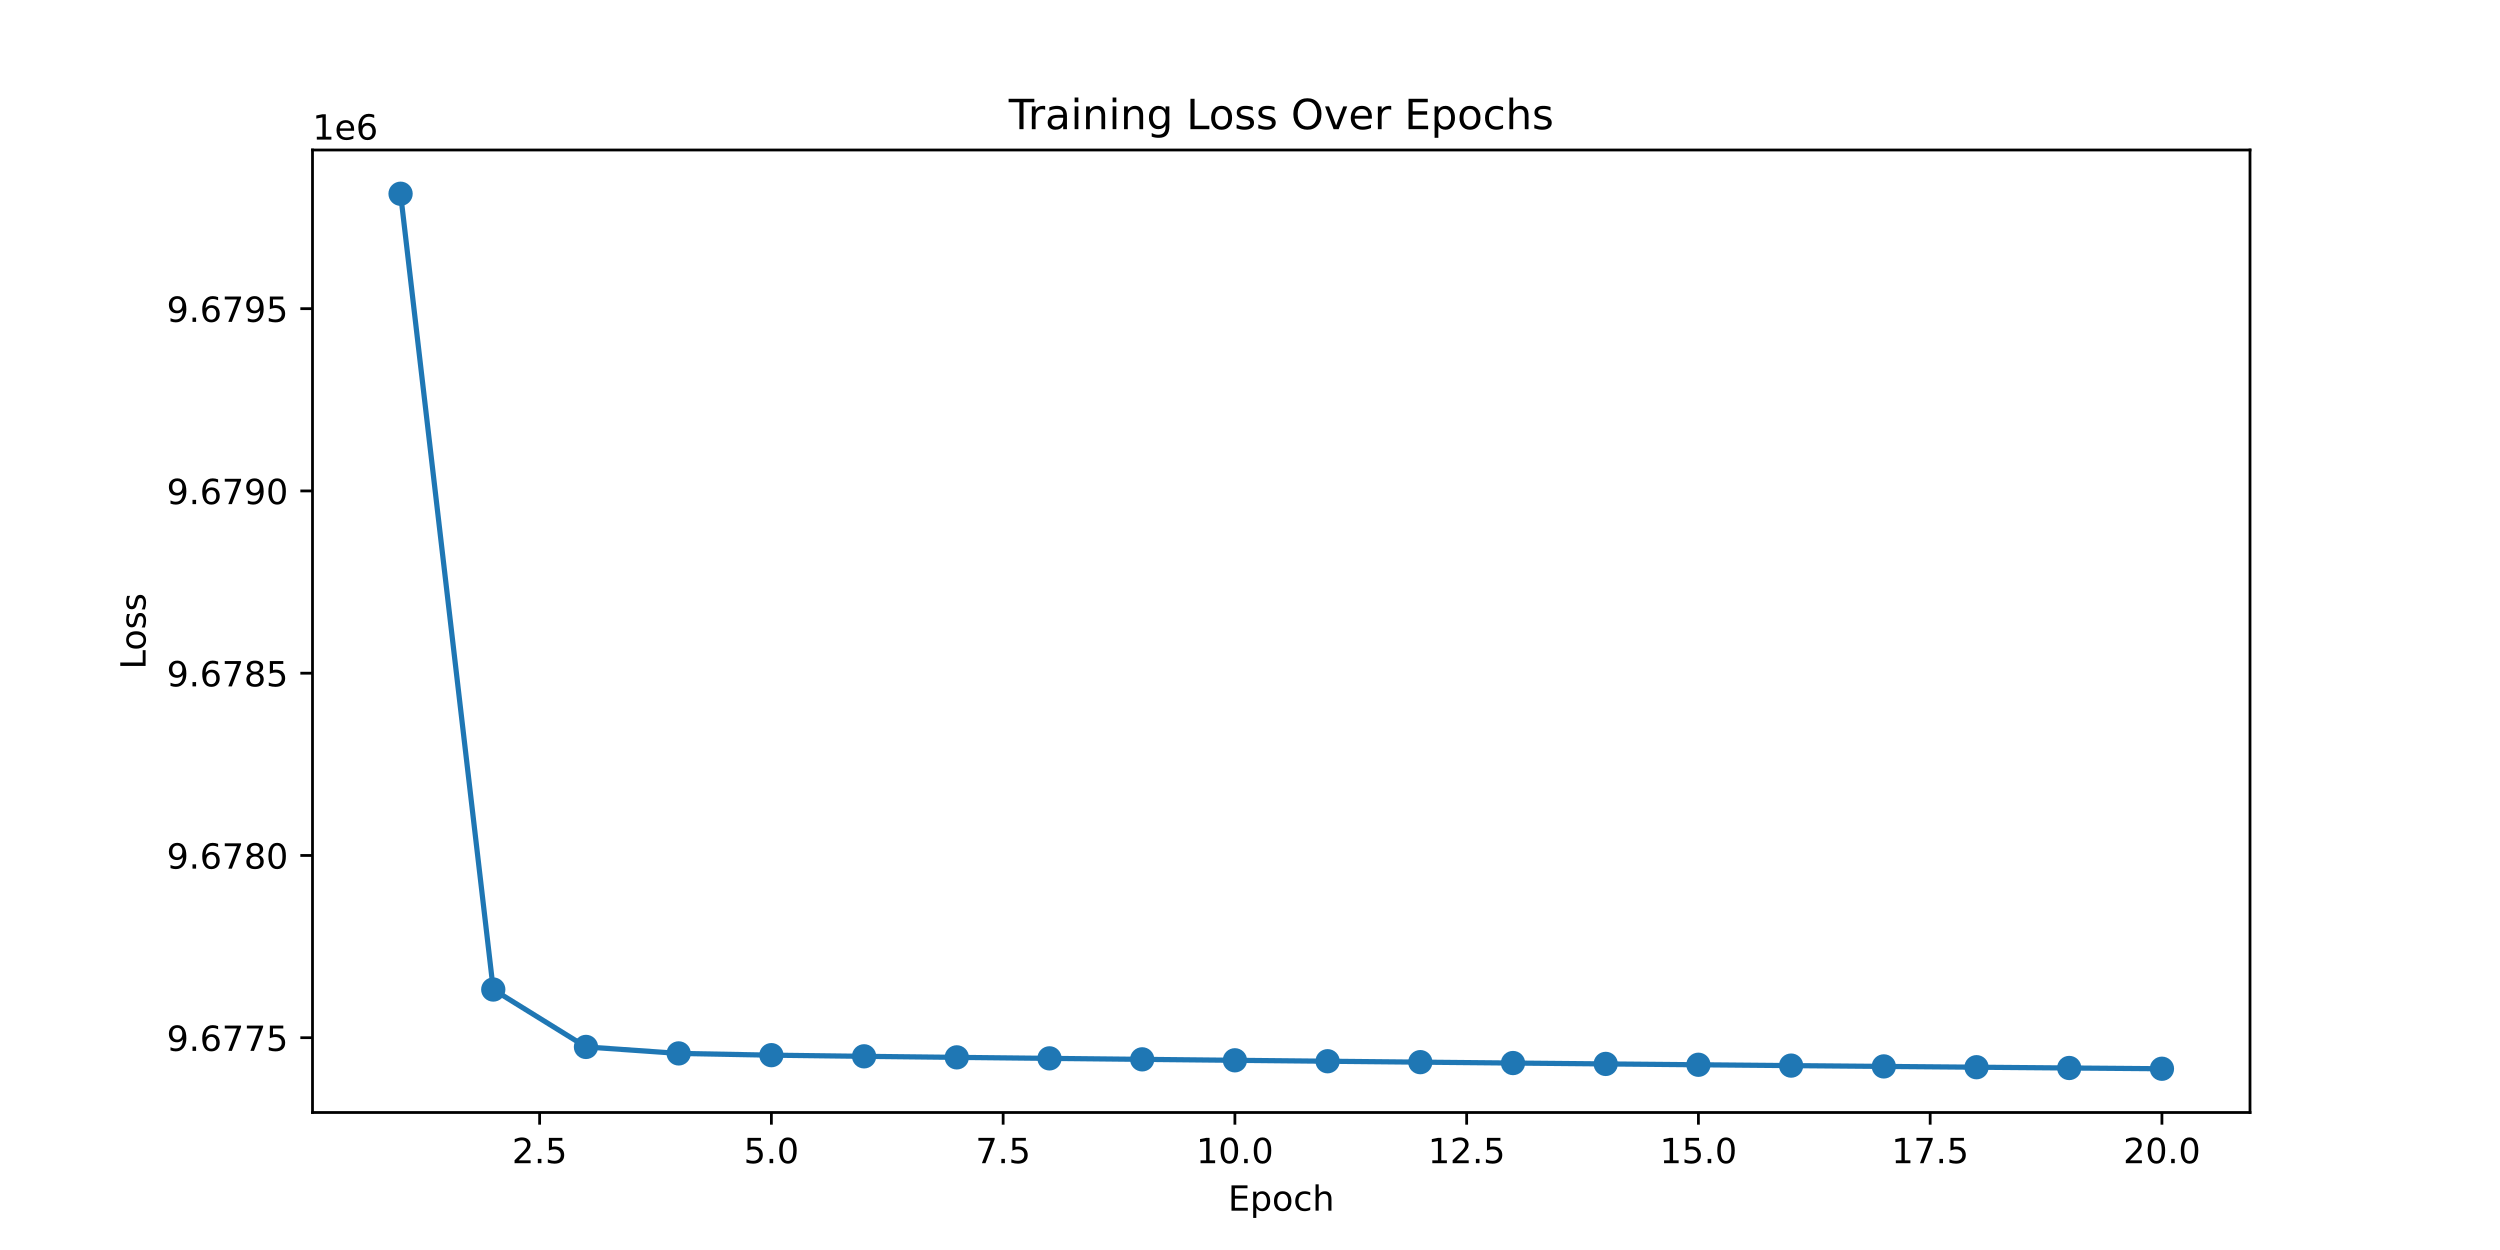
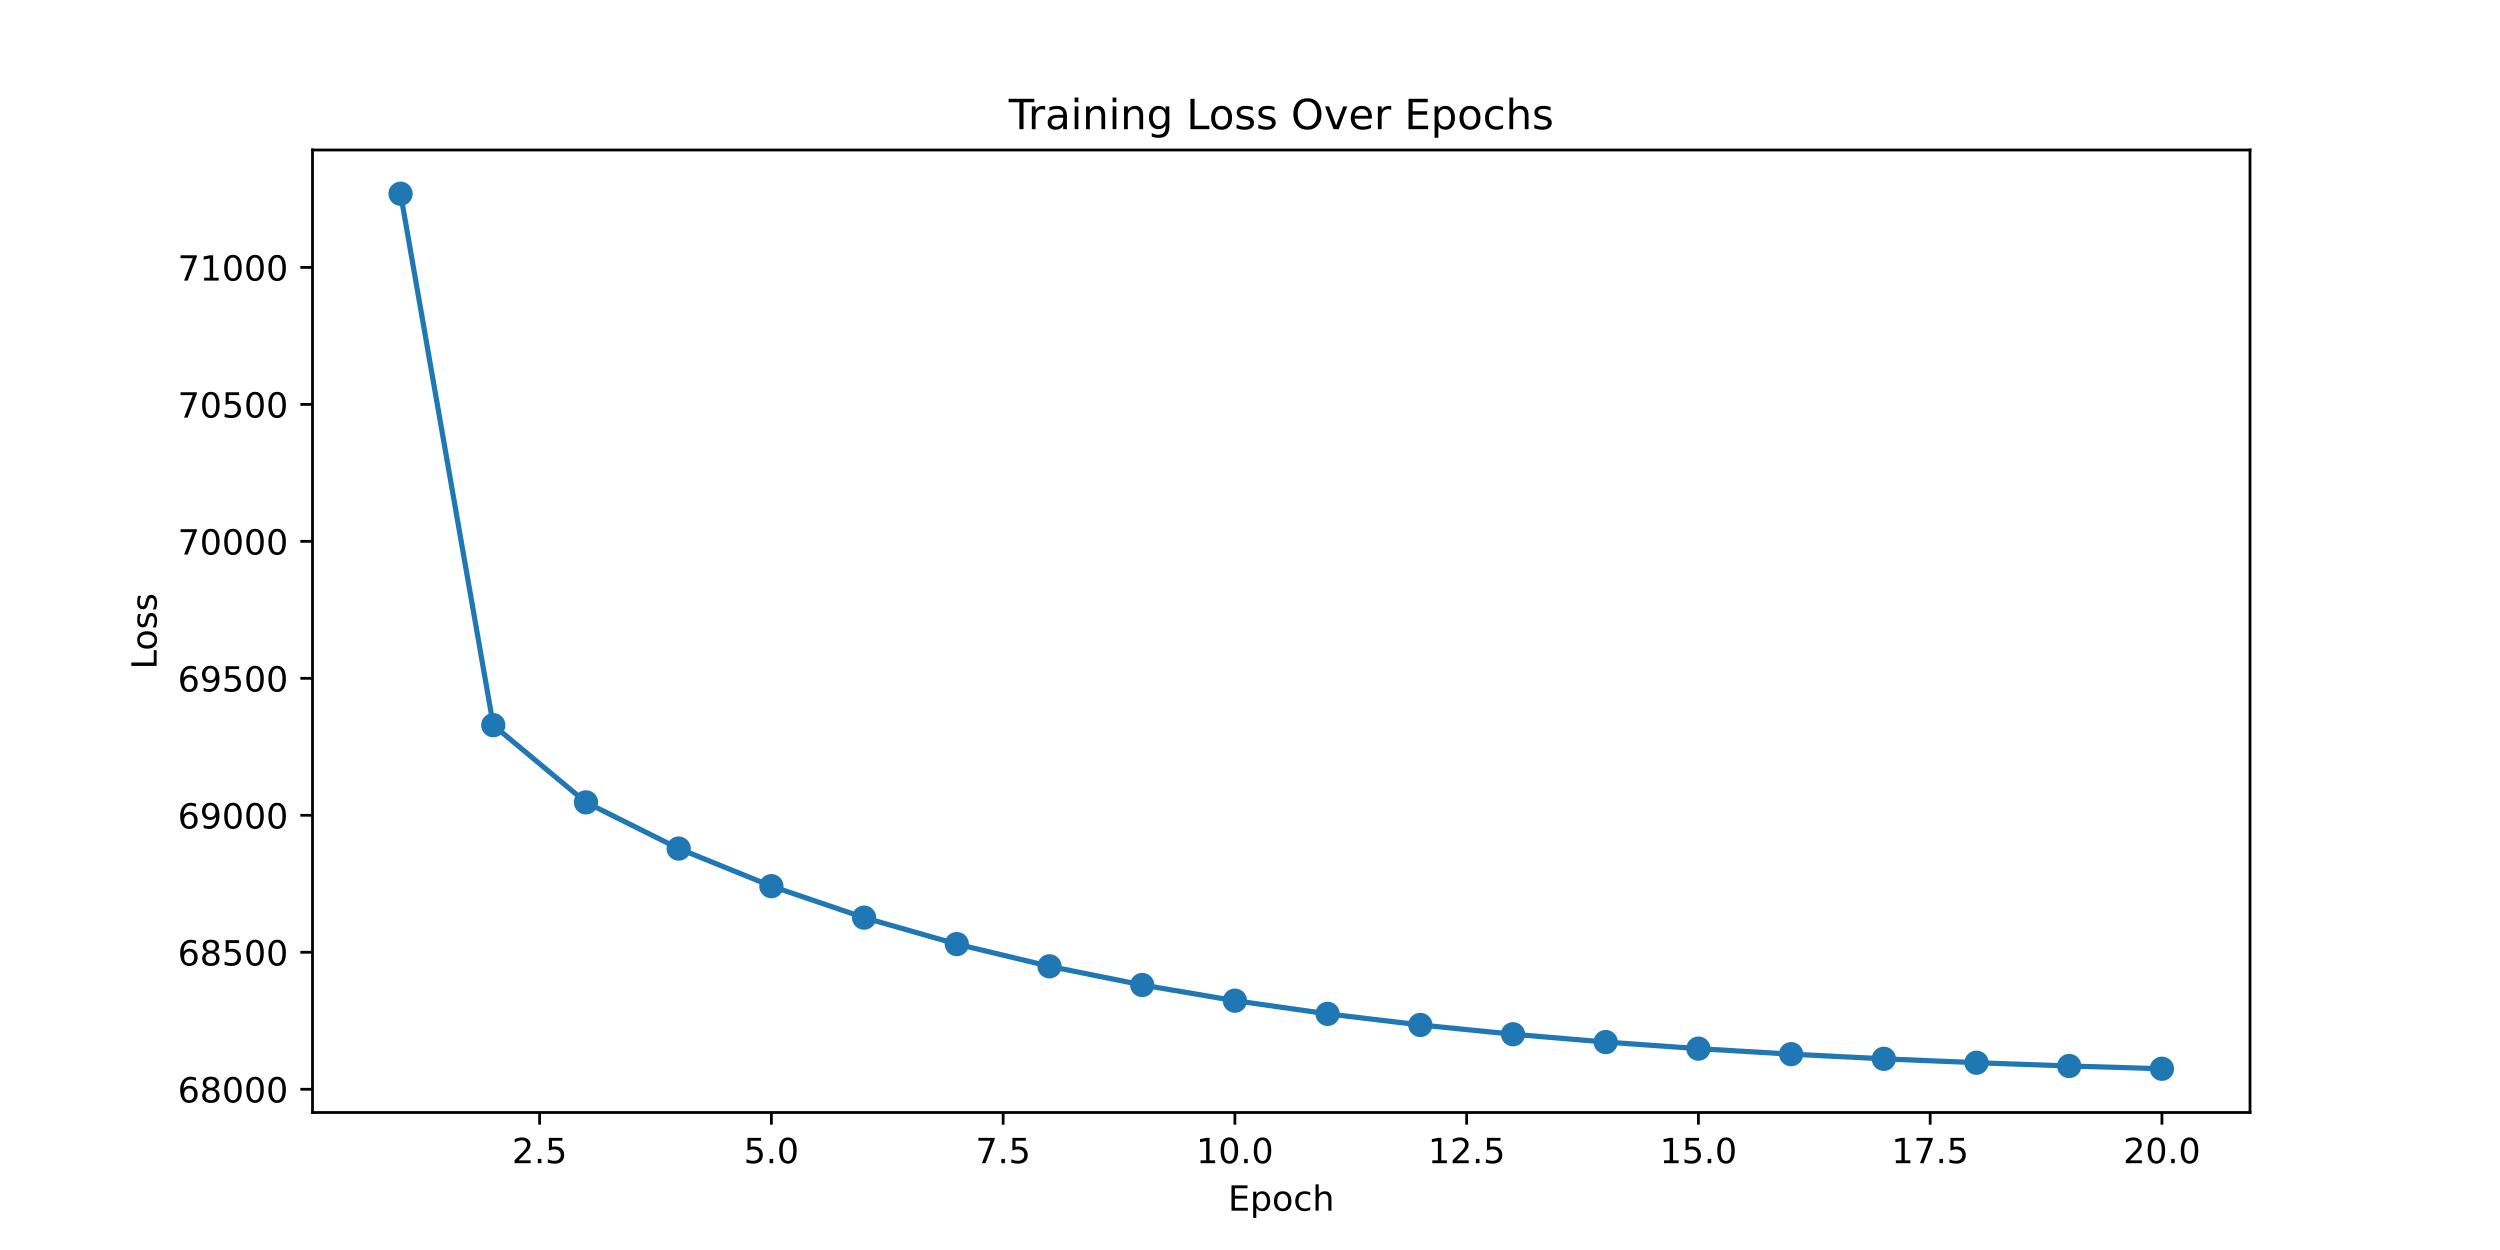
<svg xmlns="http://www.w3.org/2000/svg" xmlns:xlink="http://www.w3.org/1999/xlink" width="720pt" height="360pt" viewBox="0 0 720 360" version="1.1">
  <defs>
    <style type="text/css">*{stroke-linejoin: round; stroke-linecap: butt}</style>
  </defs>
  <g id="figure_1">
    <g id="patch_1">
      <path d="M 0 360  L 720 360  L 720 0  L 0 0  z " style="fill: #ffffff" />
    </g>
    <g id="axes_1">
      <g id="patch_2">
        <path d="M 90 320.4  L 648 320.4  L 648 43.2  L 90 43.2  z " style="fill: #ffffff" />
      </g>
      <g id="matplotlib.axis_1">
        <g id="xtick_1">
          <g id="line2d_1">
            <defs>
-               <path id="md1b0b7473c" d="M 0 0  L 0 3.5  " style="stroke: #000000; stroke-width: 0.8" />
+               <path id="m389c20ed91" d="M 0 0  L 0 3.5  " style="stroke: #000000; stroke-width: 0.8" />
            </defs>
            <g>
-               <use xlink:href="#md1b0b7473c" x="155.411" y="320.4" style="stroke: #000000; stroke-width: 0.8" />
+               <use xlink:href="#m389c20ed91" x="155.411" y="320.4" style="stroke: #000000; stroke-width: 0.8" />
            </g>
          </g>
          <g id="text_1">
            <g transform="translate(147.4599 334.9984) scale(0.1 -0.1)">
              <defs>
                <path id="DejaVuSans-32" d="M 1228 531  L 3431 531  L 3431 0  L 469 0  L 469 531  Q 828 903 1448 1529  Q 2069 2156 2228 2338  Q 2531 2678 2651 2914  Q 2772 3150 2772 3378  Q 2772 3750 2511 3984  Q 2250 4219 1831 4219  Q 1534 4219 1204 4116  Q 875 4013 500 3803  L 500 4441  Q 881 4594 1212 4672  Q 1544 4750 1819 4750  Q 2544 4750 2975 4387  Q 3406 4025 3406 3419  Q 3406 3131 3298 2873  Q 3191 2616 2906 2266  Q 2828 2175 2409 1742  Q 1991 1309 1228 531  z " transform="scale(0.015625)" />
                <path id="DejaVuSans-2e" d="M 684 794  L 1344 794  L 1344 0  L 684 0  L 684 794  z " transform="scale(0.015625)" />
                <path id="DejaVuSans-35" d="M 691 4666  L 3169 4666  L 3169 4134  L 1269 4134  L 1269 2991  Q 1406 3038 1543 3061  Q 1681 3084 1819 3084  Q 2600 3084 3056 2656  Q 3513 2228 3513 1497  Q 3513 744 3044 326  Q 2575 -91 1722 -91  Q 1428 -91 1123 -41  Q 819 9 494 109  L 494 744  Q 775 591 1075 516  Q 1375 441 1709 441  Q 2250 441 2565 725  Q 2881 1009 2881 1497  Q 2881 1984 2565 2268  Q 2250 2553 1709 2553  Q 1456 2553 1204 2497  Q 953 2441 691 2322  L 691 4666  z " transform="scale(0.015625)" />
              </defs>
              <use xlink:href="#DejaVuSans-32" />
              <use xlink:href="#DejaVuSans-2e" transform="translate(63.62305 0)" />
              <use xlink:href="#DejaVuSans-35" transform="translate(95.41016 0)" />
            </g>
          </g>
        </g>
        <g id="xtick_2">
          <g id="line2d_2">
            <g>
-               <use xlink:href="#md1b0b7473c" x="222.158" y="320.4" style="stroke: #000000; stroke-width: 0.8" />
+               <use xlink:href="#m389c20ed91" x="222.158" y="320.4" style="stroke: #000000; stroke-width: 0.8" />
            </g>
          </g>
          <g id="text_2">
            <g transform="translate(214.2063 334.9984) scale(0.1 -0.1)">
              <defs>
                <path id="DejaVuSans-30" d="M 2034 4250  Q 1547 4250 1301 3770  Q 1056 3291 1056 2328  Q 1056 1369 1301 889  Q 1547 409 2034 409  Q 2525 409 2770 889  Q 3016 1369 3016 2328  Q 3016 3291 2770 3770  Q 2525 4250 2034 4250  z M 2034 4750  Q 2819 4750 3233 4129  Q 3647 3509 3647 2328  Q 3647 1150 3233 529  Q 2819 -91 2034 -91  Q 1250 -91 836 529  Q 422 1150 422 2328  Q 422 3509 836 4129  Q 1250 4750 2034 4750  z " transform="scale(0.015625)" />
              </defs>
              <use xlink:href="#DejaVuSans-35" />
              <use xlink:href="#DejaVuSans-2e" transform="translate(63.62305 0)" />
              <use xlink:href="#DejaVuSans-30" transform="translate(95.41016 0)" />
            </g>
          </g>
        </g>
        <g id="xtick_3">
          <g id="line2d_3">
            <g>
-               <use xlink:href="#md1b0b7473c" x="288.904" y="320.4" style="stroke: #000000; stroke-width: 0.8" />
+               <use xlink:href="#m389c20ed91" x="288.904" y="320.4" style="stroke: #000000; stroke-width: 0.8" />
            </g>
          </g>
          <g id="text_3">
            <g transform="translate(280.9527 334.9984) scale(0.1 -0.1)">
              <defs>
                <path id="DejaVuSans-37" d="M 525 4666  L 3525 4666  L 3525 4397  L 1831 0  L 1172 0  L 2766 4134  L 525 4134  L 525 4666  z " transform="scale(0.015625)" />
              </defs>
              <use xlink:href="#DejaVuSans-37" />
              <use xlink:href="#DejaVuSans-2e" transform="translate(63.62305 0)" />
              <use xlink:href="#DejaVuSans-35" transform="translate(95.41016 0)" />
            </g>
          </g>
        </g>
        <g id="xtick_4">
          <g id="line2d_4">
            <g>
-               <use xlink:href="#md1b0b7473c" x="355.651" y="320.4" style="stroke: #000000; stroke-width: 0.8" />
+               <use xlink:href="#m389c20ed91" x="355.651" y="320.4" style="stroke: #000000; stroke-width: 0.8" />
            </g>
          </g>
          <g id="text_4">
            <g transform="translate(344.5179 334.9984) scale(0.1 -0.1)">
              <defs>
                <path id="DejaVuSans-31" d="M 794 531  L 1825 531  L 1825 4091  L 703 3866  L 703 4441  L 1819 4666  L 2450 4666  L 2450 531  L 3481 531  L 3481 0  L 794 0  L 794 531  z " transform="scale(0.015625)" />
              </defs>
              <use xlink:href="#DejaVuSans-31" />
              <use xlink:href="#DejaVuSans-30" transform="translate(63.62305 0)" />
              <use xlink:href="#DejaVuSans-2e" transform="translate(127.2461 0)" />
              <use xlink:href="#DejaVuSans-30" transform="translate(159.0332 0)" />
            </g>
          </g>
        </g>
        <g id="xtick_5">
          <g id="line2d_5">
            <g>
-               <use xlink:href="#md1b0b7473c" x="422.397" y="320.4" style="stroke: #000000; stroke-width: 0.8" />
+               <use xlink:href="#m389c20ed91" x="422.397" y="320.4" style="stroke: #000000; stroke-width: 0.8" />
            </g>
          </g>
          <g id="text_5">
            <g transform="translate(411.2643 334.9984) scale(0.1 -0.1)">
              <use xlink:href="#DejaVuSans-31" />
              <use xlink:href="#DejaVuSans-32" transform="translate(63.62305 0)" />
              <use xlink:href="#DejaVuSans-2e" transform="translate(127.2461 0)" />
              <use xlink:href="#DejaVuSans-35" transform="translate(159.0332 0)" />
            </g>
          </g>
        </g>
        <g id="xtick_6">
          <g id="line2d_6">
            <g>
-               <use xlink:href="#md1b0b7473c" x="489.144" y="320.4" style="stroke: #000000; stroke-width: 0.8" />
+               <use xlink:href="#m389c20ed91" x="489.144" y="320.4" style="stroke: #000000; stroke-width: 0.8" />
            </g>
          </g>
          <g id="text_6">
            <g transform="translate(478.0107 334.9984) scale(0.1 -0.1)">
              <use xlink:href="#DejaVuSans-31" />
              <use xlink:href="#DejaVuSans-35" transform="translate(63.62305 0)" />
              <use xlink:href="#DejaVuSans-2e" transform="translate(127.2461 0)" />
              <use xlink:href="#DejaVuSans-30" transform="translate(159.0332 0)" />
            </g>
          </g>
        </g>
        <g id="xtick_7">
          <g id="line2d_7">
            <g>
-               <use xlink:href="#md1b0b7473c" x="555.89" y="320.4" style="stroke: #000000; stroke-width: 0.8" />
+               <use xlink:href="#m389c20ed91" x="555.89" y="320.4" style="stroke: #000000; stroke-width: 0.8" />
            </g>
          </g>
          <g id="text_7">
            <g transform="translate(544.7571 334.9984) scale(0.1 -0.1)">
              <use xlink:href="#DejaVuSans-31" />
              <use xlink:href="#DejaVuSans-37" transform="translate(63.62305 0)" />
              <use xlink:href="#DejaVuSans-2e" transform="translate(127.2461 0)" />
              <use xlink:href="#DejaVuSans-35" transform="translate(159.0332 0)" />
            </g>
          </g>
        </g>
        <g id="xtick_8">
          <g id="line2d_8">
            <g>
-               <use xlink:href="#md1b0b7473c" x="622.636" y="320.4" style="stroke: #000000; stroke-width: 0.8" />
+               <use xlink:href="#m389c20ed91" x="622.636" y="320.4" style="stroke: #000000; stroke-width: 0.8" />
            </g>
          </g>
          <g id="text_8">
            <g transform="translate(611.5036 334.9984) scale(0.1 -0.1)">
              <use xlink:href="#DejaVuSans-32" />
              <use xlink:href="#DejaVuSans-30" transform="translate(63.62305 0)" />
              <use xlink:href="#DejaVuSans-2e" transform="translate(127.2461 0)" />
              <use xlink:href="#DejaVuSans-30" transform="translate(159.0332 0)" />
            </g>
          </g>
        </g>
        <g id="text_9">
          <g transform="translate(353.6891 348.6766) scale(0.1 -0.1)">
            <defs>
              <path id="DejaVuSans-45" d="M 628 4666  L 3578 4666  L 3578 4134  L 1259 4134  L 1259 2753  L 3481 2753  L 3481 2222  L 1259 2222  L 1259 531  L 3634 531  L 3634 0  L 628 0  L 628 4666  z " transform="scale(0.015625)" />
              <path id="DejaVuSans-70" d="M 1159 525  L 1159 -1331  L 581 -1331  L 581 3500  L 1159 3500  L 1159 2969  Q 1341 3281 1617 3432  Q 1894 3584 2278 3584  Q 2916 3584 3314 3078  Q 3713 2572 3713 1747  Q 3713 922 3314 415  Q 2916 -91 2278 -91  Q 1894 -91 1617 61  Q 1341 213 1159 525  z M 3116 1747  Q 3116 2381 2855 2742  Q 2594 3103 2138 3103  Q 1681 3103 1420 2742  Q 1159 2381 1159 1747  Q 1159 1113 1420 752  Q 1681 391 2138 391  Q 2594 391 2855 752  Q 3116 1113 3116 1747  z " transform="scale(0.015625)" />
              <path id="DejaVuSans-6f" d="M 1959 3097  Q 1497 3097 1228 2736  Q 959 2375 959 1747  Q 959 1119 1226 758  Q 1494 397 1959 397  Q 2419 397 2687 759  Q 2956 1122 2956 1747  Q 2956 2369 2687 2733  Q 2419 3097 1959 3097  z M 1959 3584  Q 2709 3584 3137 3096  Q 3566 2609 3566 1747  Q 3566 888 3137 398  Q 2709 -91 1959 -91  Q 1206 -91 779 398  Q 353 888 353 1747  Q 353 2609 779 3096  Q 1206 3584 1959 3584  z " transform="scale(0.015625)" />
              <path id="DejaVuSans-63" d="M 3122 3366  L 3122 2828  Q 2878 2963 2633 3030  Q 2388 3097 2138 3097  Q 1578 3097 1268 2742  Q 959 2388 959 1747  Q 959 1106 1268 751  Q 1578 397 2138 397  Q 2388 397 2633 464  Q 2878 531 3122 666  L 3122 134  Q 2881 22 2623 -34  Q 2366 -91 2075 -91  Q 1284 -91 818 406  Q 353 903 353 1747  Q 353 2603 823 3093  Q 1294 3584 2113 3584  Q 2378 3584 2631 3529  Q 2884 3475 3122 3366  z " transform="scale(0.015625)" />
              <path id="DejaVuSans-68" d="M 3513 2113  L 3513 0  L 2938 0  L 2938 2094  Q 2938 2591 2744 2837  Q 2550 3084 2163 3084  Q 1697 3084 1428 2787  Q 1159 2491 1159 1978  L 1159 0  L 581 0  L 581 4863  L 1159 4863  L 1159 2956  Q 1366 3272 1645 3428  Q 1925 3584 2291 3584  Q 2894 3584 3203 3211  Q 3513 2838 3513 2113  z " transform="scale(0.015625)" />
            </defs>
            <use xlink:href="#DejaVuSans-45" />
            <use xlink:href="#DejaVuSans-70" transform="translate(63.18359 0)" />
            <use xlink:href="#DejaVuSans-6f" transform="translate(126.6602 0)" />
            <use xlink:href="#DejaVuSans-63" transform="translate(187.8418 0)" />
            <use xlink:href="#DejaVuSans-68" transform="translate(242.8223 0)" />
          </g>
        </g>
      </g>
      <g id="matplotlib.axis_2">
        <g id="ytick_1">
          <g id="line2d_9">
            <defs>
-               <path id="m72a2af49ad" d="M 0 0  L -3.5 0  " style="stroke: #000000; stroke-width: 0.8" />
+               <path id="m986559447b" d="M 0 0  L -3.5 0  " style="stroke: #000000; stroke-width: 0.8" />
            </defs>
            <g>
-               <use xlink:href="#m72a2af49ad" x="90" y="298.857" style="stroke: #000000; stroke-width: 0.8" />
+               <use xlink:href="#m986559447b" x="90" y="313.705" style="stroke: #000000; stroke-width: 0.8" />
            </g>
          </g>
          <g id="text_10">
-             <g transform="translate(48.00937 302.6559) scale(0.1 -0.1)">
-               <defs>
-                 <path id="DejaVuSans-39" d="M 703 97  L 703 672  Q 941 559 1184 500  Q 1428 441 1663 441  Q 2288 441 2617 861  Q 2947 1281 2994 2138  Q 2813 1869 2534 1725  Q 2256 1581 1919 1581  Q 1219 1581 811 2004  Q 403 2428 403 3163  Q 403 3881 828 4315  Q 1253 4750 1959 4750  Q 2769 4750 3195 4129  Q 3622 3509 3622 2328  Q 3622 1225 3098 567  Q 2575 -91 1691 -91  Q 1453 -91 1209 -44  Q 966 3 703 97  z M 1959 2075  Q 2384 2075 2632 2365  Q 2881 2656 2881 3163  Q 2881 3666 2632 3958  Q 2384 4250 1959 4250  Q 1534 4250 1286 3958  Q 1038 3666 1038 3163  Q 1038 2656 1286 2365  Q 1534 2075 1959 2075  z " transform="scale(0.015625)" />
+             <g transform="translate(51.1875 317.504) scale(0.1 -0.1)">
+               <defs>
                <path id="DejaVuSans-36" d="M 2113 2584  Q 1688 2584 1439 2293  Q 1191 2003 1191 1497  Q 1191 994 1439 701  Q 1688 409 2113 409  Q 2538 409 2786 701  Q 3034 994 3034 1497  Q 3034 2003 2786 2293  Q 2538 2584 2113 2584  z M 3366 4563  L 3366 3988  Q 3128 4100 2886 4159  Q 2644 4219 2406 4219  Q 1781 4219 1451 3797  Q 1122 3375 1075 2522  Q 1259 2794 1537 2939  Q 1816 3084 2150 3084  Q 2853 3084 3261 2657  Q 3669 2231 3669 1497  Q 3669 778 3244 343  Q 2819 -91 2113 -91  Q 1303 -91 875 529  Q 447 1150 447 2328  Q 447 3434 972 4092  Q 1497 4750 2381 4750  Q 2619 4750 2861 4703  Q 3103 4656 3366 4563  z " transform="scale(0.015625)" />
-               </defs>
-               <use xlink:href="#DejaVuSans-39" />
-               <use xlink:href="#DejaVuSans-2e" transform="translate(63.62305 0)" />
-               <use xlink:href="#DejaVuSans-36" transform="translate(95.41016 0)" />
-               <use xlink:href="#DejaVuSans-37" transform="translate(159.0332 0)" />
-               <use xlink:href="#DejaVuSans-37" transform="translate(222.6562 0)" />
-               <use xlink:href="#DejaVuSans-35" transform="translate(286.2793 0)" />
+                 <path id="DejaVuSans-38" d="M 2034 2216  Q 1584 2216 1326 1975  Q 1069 1734 1069 1313  Q 1069 891 1326 650  Q 1584 409 2034 409  Q 2484 409 2743 651  Q 3003 894 3003 1313  Q 3003 1734 2745 1975  Q 2488 2216 2034 2216  z M 1403 2484  Q 997 2584 770 2862  Q 544 3141 544 3541  Q 544 4100 942 4425  Q 1341 4750 2034 4750  Q 2731 4750 3128 4425  Q 3525 4100 3525 3541  Q 3525 3141 3298 2862  Q 3072 2584 2669 2484  Q 3125 2378 3379 2068  Q 3634 1759 3634 1313  Q 3634 634 3220 271  Q 2806 -91 2034 -91  Q 1263 -91 848 271  Q 434 634 434 1313  Q 434 1759 690 2068  Q 947 2378 1403 2484  z M 1172 3481  Q 1172 3119 1398 2916  Q 1625 2713 2034 2713  Q 2441 2713 2670 2916  Q 2900 3119 2900 3481  Q 2900 3844 2670 4047  Q 2441 4250 2034 4250  Q 1625 4250 1398 4047  Q 1172 3844 1172 3481  z " transform="scale(0.015625)" />
+               </defs>
+               <use xlink:href="#DejaVuSans-36" />
+               <use xlink:href="#DejaVuSans-38" transform="translate(63.62305 0)" />
+               <use xlink:href="#DejaVuSans-30" transform="translate(127.2461 0)" />
+               <use xlink:href="#DejaVuSans-30" transform="translate(190.8691 0)" />
+               <use xlink:href="#DejaVuSans-30" transform="translate(254.4922 0)" />
            </g>
          </g>
        </g>
        <g id="ytick_2">
          <g id="line2d_10">
            <g>
-               <use xlink:href="#m72a2af49ad" x="90" y="246.368" style="stroke: #000000; stroke-width: 0.8" />
+               <use xlink:href="#m986559447b" x="90" y="274.256" style="stroke: #000000; stroke-width: 0.8" />
            </g>
          </g>
          <g id="text_11">
-             <g transform="translate(48.00937 250.167) scale(0.1 -0.1)">
-               <defs>
-                 <path id="DejaVuSans-38" d="M 2034 2216  Q 1584 2216 1326 1975  Q 1069 1734 1069 1313  Q 1069 891 1326 650  Q 1584 409 2034 409  Q 2484 409 2743 651  Q 3003 894 3003 1313  Q 3003 1734 2745 1975  Q 2488 2216 2034 2216  z M 1403 2484  Q 997 2584 770 2862  Q 544 3141 544 3541  Q 544 4100 942 4425  Q 1341 4750 2034 4750  Q 2731 4750 3128 4425  Q 3525 4100 3525 3541  Q 3525 3141 3298 2862  Q 3072 2584 2669 2484  Q 3125 2378 3379 2068  Q 3634 1759 3634 1313  Q 3634 634 3220 271  Q 2806 -91 2034 -91  Q 1263 -91 848 271  Q 434 634 434 1313  Q 434 1759 690 2068  Q 947 2378 1403 2484  z M 1172 3481  Q 1172 3119 1398 2916  Q 1625 2713 2034 2713  Q 2441 2713 2670 2916  Q 2900 3119 2900 3481  Q 2900 3844 2670 4047  Q 2441 4250 2034 4250  Q 1625 4250 1398 4047  Q 1172 3844 1172 3481  z " transform="scale(0.015625)" />
-               </defs>
-               <use xlink:href="#DejaVuSans-39" />
-               <use xlink:href="#DejaVuSans-2e" transform="translate(63.62305 0)" />
-               <use xlink:href="#DejaVuSans-36" transform="translate(95.41016 0)" />
-               <use xlink:href="#DejaVuSans-37" transform="translate(159.0332 0)" />
-               <use xlink:href="#DejaVuSans-38" transform="translate(222.6562 0)" />
-               <use xlink:href="#DejaVuSans-30" transform="translate(286.2793 0)" />
+             <g transform="translate(51.1875 278.0554) scale(0.1 -0.1)">
+               <use xlink:href="#DejaVuSans-36" />
+               <use xlink:href="#DejaVuSans-38" transform="translate(63.62305 0)" />
+               <use xlink:href="#DejaVuSans-35" transform="translate(127.2461 0)" />
+               <use xlink:href="#DejaVuSans-30" transform="translate(190.8691 0)" />
+               <use xlink:href="#DejaVuSans-30" transform="translate(254.4922 0)" />
            </g>
          </g>
        </g>
        <g id="ytick_3">
          <g id="line2d_11">
            <g>
-               <use xlink:href="#m72a2af49ad" x="90" y="193.879" style="stroke: #000000; stroke-width: 0.8" />
+               <use xlink:href="#m986559447b" x="90" y="234.808" style="stroke: #000000; stroke-width: 0.8" />
            </g>
          </g>
          <g id="text_12">
-             <g transform="translate(48.00937 197.6781) scale(0.1 -0.1)">
-               <use xlink:href="#DejaVuSans-39" />
-               <use xlink:href="#DejaVuSans-2e" transform="translate(63.62305 0)" />
-               <use xlink:href="#DejaVuSans-36" transform="translate(95.41016 0)" />
-               <use xlink:href="#DejaVuSans-37" transform="translate(159.0332 0)" />
-               <use xlink:href="#DejaVuSans-38" transform="translate(222.6562 0)" />
-               <use xlink:href="#DejaVuSans-35" transform="translate(286.2793 0)" />
+             <g transform="translate(51.1875 238.6068) scale(0.1 -0.1)">
+               <defs>
+                 <path id="DejaVuSans-39" d="M 703 97  L 703 672  Q 941 559 1184 500  Q 1428 441 1663 441  Q 2288 441 2617 861  Q 2947 1281 2994 2138  Q 2813 1869 2534 1725  Q 2256 1581 1919 1581  Q 1219 1581 811 2004  Q 403 2428 403 3163  Q 403 3881 828 4315  Q 1253 4750 1959 4750  Q 2769 4750 3195 4129  Q 3622 3509 3622 2328  Q 3622 1225 3098 567  Q 2575 -91 1691 -91  Q 1453 -91 1209 -44  Q 966 3 703 97  z M 1959 2075  Q 2384 2075 2632 2365  Q 2881 2656 2881 3163  Q 2881 3666 2632 3958  Q 2384 4250 1959 4250  Q 1534 4250 1286 3958  Q 1038 3666 1038 3163  Q 1038 2656 1286 2365  Q 1534 2075 1959 2075  z " transform="scale(0.015625)" />
+               </defs>
+               <use xlink:href="#DejaVuSans-36" />
+               <use xlink:href="#DejaVuSans-39" transform="translate(63.62305 0)" />
+               <use xlink:href="#DejaVuSans-30" transform="translate(127.2461 0)" />
+               <use xlink:href="#DejaVuSans-30" transform="translate(190.8691 0)" />
+               <use xlink:href="#DejaVuSans-30" transform="translate(254.4922 0)" />
            </g>
          </g>
        </g>
        <g id="ytick_4">
          <g id="line2d_12">
            <g>
-               <use xlink:href="#m72a2af49ad" x="90" y="141.39" style="stroke: #000000; stroke-width: 0.8" />
+               <use xlink:href="#m986559447b" x="90" y="195.359" style="stroke: #000000; stroke-width: 0.8" />
            </g>
          </g>
          <g id="text_13">
-             <g transform="translate(48.00937 145.1892) scale(0.1 -0.1)">
-               <use xlink:href="#DejaVuSans-39" />
-               <use xlink:href="#DejaVuSans-2e" transform="translate(63.62305 0)" />
-               <use xlink:href="#DejaVuSans-36" transform="translate(95.41016 0)" />
-               <use xlink:href="#DejaVuSans-37" transform="translate(159.0332 0)" />
-               <use xlink:href="#DejaVuSans-39" transform="translate(222.6562 0)" />
-               <use xlink:href="#DejaVuSans-30" transform="translate(286.2793 0)" />
+             <g transform="translate(51.1875 199.1581) scale(0.1 -0.1)">
+               <use xlink:href="#DejaVuSans-36" />
+               <use xlink:href="#DejaVuSans-39" transform="translate(63.62305 0)" />
+               <use xlink:href="#DejaVuSans-35" transform="translate(127.2461 0)" />
+               <use xlink:href="#DejaVuSans-30" transform="translate(190.8691 0)" />
+               <use xlink:href="#DejaVuSans-30" transform="translate(254.4922 0)" />
            </g>
          </g>
        </g>
        <g id="ytick_5">
          <g id="line2d_13">
            <g>
-               <use xlink:href="#m72a2af49ad" x="90" y="88.901" style="stroke: #000000; stroke-width: 0.8" />
+               <use xlink:href="#m986559447b" x="90" y="155.91" style="stroke: #000000; stroke-width: 0.8" />
            </g>
          </g>
          <g id="text_14">
-             <g transform="translate(48.00937 92.70034) scale(0.1 -0.1)">
-               <use xlink:href="#DejaVuSans-39" />
-               <use xlink:href="#DejaVuSans-2e" transform="translate(63.62305 0)" />
-               <use xlink:href="#DejaVuSans-36" transform="translate(95.41016 0)" />
-               <use xlink:href="#DejaVuSans-37" transform="translate(159.0332 0)" />
-               <use xlink:href="#DejaVuSans-39" transform="translate(222.6562 0)" />
-               <use xlink:href="#DejaVuSans-35" transform="translate(286.2793 0)" />
-             </g>
-           </g>
-         </g>
-         <g id="text_15">
-           <g transform="translate(41.92969 192.7672) rotate(-90) scale(0.1 -0.1)">
+             <g transform="translate(51.1875 159.7095) scale(0.1 -0.1)">
+               <use xlink:href="#DejaVuSans-37" />
+               <use xlink:href="#DejaVuSans-30" transform="translate(63.62305 0)" />
+               <use xlink:href="#DejaVuSans-30" transform="translate(127.2461 0)" />
+               <use xlink:href="#DejaVuSans-30" transform="translate(190.8691 0)" />
+               <use xlink:href="#DejaVuSans-30" transform="translate(254.4922 0)" />
+             </g>
+           </g>
+         </g>
+         <g id="ytick_6">
+           <g id="line2d_14">
+             <g>
+               <use xlink:href="#m986559447b" x="90" y="116.462" style="stroke: #000000; stroke-width: 0.8" />
+             </g>
+           </g>
+           <g id="text_15">
+             <g transform="translate(51.1875 120.2609) scale(0.1 -0.1)">
+               <use xlink:href="#DejaVuSans-37" />
+               <use xlink:href="#DejaVuSans-30" transform="translate(63.62305 0)" />
+               <use xlink:href="#DejaVuSans-35" transform="translate(127.2461 0)" />
+               <use xlink:href="#DejaVuSans-30" transform="translate(190.8691 0)" />
+               <use xlink:href="#DejaVuSans-30" transform="translate(254.4922 0)" />
+             </g>
+           </g>
+         </g>
+         <g id="ytick_7">
+           <g id="line2d_15">
+             <g>
+               <use xlink:href="#m986559447b" x="90" y="77.013" style="stroke: #000000; stroke-width: 0.8" />
+             </g>
+           </g>
+           <g id="text_16">
+             <g transform="translate(51.1875 80.81228) scale(0.1 -0.1)">
+               <use xlink:href="#DejaVuSans-37" />
+               <use xlink:href="#DejaVuSans-31" transform="translate(63.62305 0)" />
+               <use xlink:href="#DejaVuSans-30" transform="translate(127.2461 0)" />
+               <use xlink:href="#DejaVuSans-30" transform="translate(190.8691 0)" />
+               <use xlink:href="#DejaVuSans-30" transform="translate(254.4922 0)" />
+             </g>
+           </g>
+         </g>
+         <g id="text_17">
+           <g transform="translate(45.10781 192.7672) rotate(-90) scale(0.1 -0.1)">
            <defs>
              <path id="DejaVuSans-4c" d="M 628 4666  L 1259 4666  L 1259 531  L 3531 531  L 3531 0  L 628 0  L 628 4666  z " transform="scale(0.015625)" />
              <path id="DejaVuSans-73" d="M 2834 3397  L 2834 2853  Q 2591 2978 2328 3040  Q 2066 3103 1784 3103  Q 1356 3103 1142 2972  Q 928 2841 928 2578  Q 928 2378 1081 2264  Q 1234 2150 1697 2047  L 1894 2003  Q 2506 1872 2764 1633  Q 3022 1394 3022 966  Q 3022 478 2636 193  Q 2250 -91 1575 -91  Q 1294 -91 989 -36  Q 684 19 347 128  L 347 722  Q 666 556 975 473  Q 1284 391 1588 391  Q 1994 391 2212 530  Q 2431 669 2431 922  Q 2431 1156 2273 1281  Q 2116 1406 1581 1522  L 1381 1569  Q 847 1681 609 1914  Q 372 2147 372 2553  Q 372 3047 722 3315  Q 1072 3584 1716 3584  Q 2034 3584 2315 3537  Q 2597 3491 2834 3397  z " transform="scale(0.015625)" />
            </defs>
            <use xlink:href="#DejaVuSans-4c" />
            <use xlink:href="#DejaVuSans-6f" transform="translate(53.96289 0)" />
            <use xlink:href="#DejaVuSans-73" transform="translate(115.1445 0)" />
            <use xlink:href="#DejaVuSans-73" transform="translate(167.2441 0)" />
          </g>
        </g>
-         <g id="text_16">
-           <g transform="translate(90 40.2) scale(0.1 -0.1)">
-             <defs>
-               <path id="DejaVuSans-65" d="M 3597 1894  L 3597 1613  L 953 1613  Q 991 1019 1311 708  Q 1631 397 2203 397  Q 2534 397 2845 478  Q 3156 559 3463 722  L 3463 178  Q 3153 47 2828 -22  Q 2503 -91 2169 -91  Q 1331 -91 842 396  Q 353 884 353 1716  Q 353 2575 817 3079  Q 1281 3584 2069 3584  Q 2775 3584 3186 3129  Q 3597 2675 3597 1894  z M 3022 2063  Q 3016 2534 2758 2815  Q 2500 3097 2075 3097  Q 1594 3097 1305 2825  Q 1016 2553 972 2059  L 3022 2063  z " transform="scale(0.015625)" />
-             </defs>
-             <use xlink:href="#DejaVuSans-31" />
-             <use xlink:href="#DejaVuSans-65" transform="translate(63.62305 0)" />
-             <use xlink:href="#DejaVuSans-36" transform="translate(125.1465 0)" />
-           </g>
-         </g>
-       </g>
-       <g id="line2d_14">
-         <path d="M 115.364 55.8  L 142.062 284.984  L 168.761 301.516  L 195.459 303.383  L 222.158 303.887  L 248.856 304.221  L 275.555 304.521  L 302.254 304.811  L 328.952 305.092  L 355.651 305.367  L 382.349 305.636  L 409.048 305.899  L 435.746 306.156  L 462.445 306.407  L 489.144 306.653  L 515.842 306.893  L 542.541 307.127  L 569.239 307.357  L 595.938 307.581  L 622.636 307.8  " clip-path="url(#pc3ad8d1ca3)" style="fill: none; stroke: #1f77b4; stroke-width: 1.5; stroke-linecap: square" />
+       </g>
+       <g id="line2d_16">
+         <path d="M 115.364 55.8  L 142.062 208.85  L 168.761 231.079  L 195.459 244.388  L 222.158 255.216  L 248.856 264.284  L 275.555 271.9  L 302.254 278.3  L 328.952 283.677  L 355.651 288.196  L 382.349 291.993  L 409.048 295.184  L 435.746 297.865  L 462.445 300.119  L 489.144 302.012  L 515.842 303.603  L 542.541 304.94  L 569.239 306.063  L 595.938 307.007  L 622.636 307.8  " clip-path="url(#pae3b42b07f)" style="fill: none; stroke: #1f77b4; stroke-width: 1.5; stroke-linecap: square" />
        <defs>
-           <path id="m3cce3ef9f5" d="M 0 3  C 0.796 3 1.559 2.684 2.121 2.121  C 2.684 1.559 3 0.796 3 0  C 3 -0.796 2.684 -1.559 2.121 -2.121  C 1.559 -2.684 0.796 -3 0 -3  C -0.796 -3 -1.559 -2.684 -2.121 -2.121  C -2.684 -1.559 -3 -0.796 -3 0  C -3 0.796 -2.684 1.559 -2.121 2.121  C -1.559 2.684 -0.796 3 0 3  z " style="stroke: #1f77b4" />
+           <path id="m6fb3fe9c4d" d="M 0 3  C 0.796 3 1.559 2.684 2.121 2.121  C 2.684 1.559 3 0.796 3 0  C 3 -0.796 2.684 -1.559 2.121 -2.121  C 1.559 -2.684 0.796 -3 0 -3  C -0.796 -3 -1.559 -2.684 -2.121 -2.121  C -2.684 -1.559 -3 -0.796 -3 0  C -3 0.796 -2.684 1.559 -2.121 2.121  C -1.559 2.684 -0.796 3 0 3  z " style="stroke: #1f77b4" />
        </defs>
-         <g clip-path="url(#pc3ad8d1ca3)">
-           <use xlink:href="#m3cce3ef9f5" x="115.364" y="55.8" style="fill: #1f77b4; stroke: #1f77b4" />
-           <use xlink:href="#m3cce3ef9f5" x="142.062" y="284.984" style="fill: #1f77b4; stroke: #1f77b4" />
-           <use xlink:href="#m3cce3ef9f5" x="168.761" y="301.516" style="fill: #1f77b4; stroke: #1f77b4" />
-           <use xlink:href="#m3cce3ef9f5" x="195.459" y="303.383" style="fill: #1f77b4; stroke: #1f77b4" />
-           <use xlink:href="#m3cce3ef9f5" x="222.158" y="303.887" style="fill: #1f77b4; stroke: #1f77b4" />
-           <use xlink:href="#m3cce3ef9f5" x="248.856" y="304.221" style="fill: #1f77b4; stroke: #1f77b4" />
-           <use xlink:href="#m3cce3ef9f5" x="275.555" y="304.521" style="fill: #1f77b4; stroke: #1f77b4" />
-           <use xlink:href="#m3cce3ef9f5" x="302.254" y="304.811" style="fill: #1f77b4; stroke: #1f77b4" />
-           <use xlink:href="#m3cce3ef9f5" x="328.952" y="305.092" style="fill: #1f77b4; stroke: #1f77b4" />
-           <use xlink:href="#m3cce3ef9f5" x="355.651" y="305.367" style="fill: #1f77b4; stroke: #1f77b4" />
-           <use xlink:href="#m3cce3ef9f5" x="382.349" y="305.636" style="fill: #1f77b4; stroke: #1f77b4" />
-           <use xlink:href="#m3cce3ef9f5" x="409.048" y="305.899" style="fill: #1f77b4; stroke: #1f77b4" />
-           <use xlink:href="#m3cce3ef9f5" x="435.746" y="306.156" style="fill: #1f77b4; stroke: #1f77b4" />
-           <use xlink:href="#m3cce3ef9f5" x="462.445" y="306.407" style="fill: #1f77b4; stroke: #1f77b4" />
-           <use xlink:href="#m3cce3ef9f5" x="489.144" y="306.653" style="fill: #1f77b4; stroke: #1f77b4" />
-           <use xlink:href="#m3cce3ef9f5" x="515.842" y="306.893" style="fill: #1f77b4; stroke: #1f77b4" />
-           <use xlink:href="#m3cce3ef9f5" x="542.541" y="307.127" style="fill: #1f77b4; stroke: #1f77b4" />
-           <use xlink:href="#m3cce3ef9f5" x="569.239" y="307.357" style="fill: #1f77b4; stroke: #1f77b4" />
-           <use xlink:href="#m3cce3ef9f5" x="595.938" y="307.581" style="fill: #1f77b4; stroke: #1f77b4" />
-           <use xlink:href="#m3cce3ef9f5" x="622.636" y="307.8" style="fill: #1f77b4; stroke: #1f77b4" />
+         <g clip-path="url(#pae3b42b07f)">
+           <use xlink:href="#m6fb3fe9c4d" x="115.364" y="55.8" style="fill: #1f77b4; stroke: #1f77b4" />
+           <use xlink:href="#m6fb3fe9c4d" x="142.062" y="208.85" style="fill: #1f77b4; stroke: #1f77b4" />
+           <use xlink:href="#m6fb3fe9c4d" x="168.761" y="231.079" style="fill: #1f77b4; stroke: #1f77b4" />
+           <use xlink:href="#m6fb3fe9c4d" x="195.459" y="244.388" style="fill: #1f77b4; stroke: #1f77b4" />
+           <use xlink:href="#m6fb3fe9c4d" x="222.158" y="255.216" style="fill: #1f77b4; stroke: #1f77b4" />
+           <use xlink:href="#m6fb3fe9c4d" x="248.856" y="264.284" style="fill: #1f77b4; stroke: #1f77b4" />
+           <use xlink:href="#m6fb3fe9c4d" x="275.555" y="271.9" style="fill: #1f77b4; stroke: #1f77b4" />
+           <use xlink:href="#m6fb3fe9c4d" x="302.254" y="278.3" style="fill: #1f77b4; stroke: #1f77b4" />
+           <use xlink:href="#m6fb3fe9c4d" x="328.952" y="283.677" style="fill: #1f77b4; stroke: #1f77b4" />
+           <use xlink:href="#m6fb3fe9c4d" x="355.651" y="288.196" style="fill: #1f77b4; stroke: #1f77b4" />
+           <use xlink:href="#m6fb3fe9c4d" x="382.349" y="291.993" style="fill: #1f77b4; stroke: #1f77b4" />
+           <use xlink:href="#m6fb3fe9c4d" x="409.048" y="295.184" style="fill: #1f77b4; stroke: #1f77b4" />
+           <use xlink:href="#m6fb3fe9c4d" x="435.746" y="297.865" style="fill: #1f77b4; stroke: #1f77b4" />
+           <use xlink:href="#m6fb3fe9c4d" x="462.445" y="300.119" style="fill: #1f77b4; stroke: #1f77b4" />
+           <use xlink:href="#m6fb3fe9c4d" x="489.144" y="302.012" style="fill: #1f77b4; stroke: #1f77b4" />
+           <use xlink:href="#m6fb3fe9c4d" x="515.842" y="303.603" style="fill: #1f77b4; stroke: #1f77b4" />
+           <use xlink:href="#m6fb3fe9c4d" x="542.541" y="304.94" style="fill: #1f77b4; stroke: #1f77b4" />
+           <use xlink:href="#m6fb3fe9c4d" x="569.239" y="306.063" style="fill: #1f77b4; stroke: #1f77b4" />
+           <use xlink:href="#m6fb3fe9c4d" x="595.938" y="307.007" style="fill: #1f77b4; stroke: #1f77b4" />
+           <use xlink:href="#m6fb3fe9c4d" x="622.636" y="307.8" style="fill: #1f77b4; stroke: #1f77b4" />
        </g>
      </g>
      <g id="patch_3">
        <path d="M 90 320.4  L 90 43.2  " style="fill: none; stroke: #000000; stroke-width: 0.8; stroke-linejoin: miter; stroke-linecap: square" />
      </g>
      <g id="patch_4">
        <path d="M 648 320.4  L 648 43.2  " style="fill: none; stroke: #000000; stroke-width: 0.8; stroke-linejoin: miter; stroke-linecap: square" />
      </g>
      <g id="patch_5">
        <path d="M 90 320.4  L 648 320.4  " style="fill: none; stroke: #000000; stroke-width: 0.8; stroke-linejoin: miter; stroke-linecap: square" />
      </g>
      <g id="patch_6">
        <path d="M 90 43.2  L 648 43.2  " style="fill: none; stroke: #000000; stroke-width: 0.8; stroke-linejoin: miter; stroke-linecap: square" />
      </g>
-       <g id="text_17">
+       <g id="text_18">
        <g transform="translate(290.5163 37.2) scale(0.12 -0.12)">
          <defs>
            <path id="DejaVuSans-54" d="M -19 4666  L 3928 4666  L 3928 4134  L 2272 4134  L 2272 0  L 1638 0  L 1638 4134  L -19 4134  L -19 4666  z " transform="scale(0.015625)" />
            <path id="DejaVuSans-72" d="M 2631 2963  Q 2534 3019 2420 3045  Q 2306 3072 2169 3072  Q 1681 3072 1420 2755  Q 1159 2438 1159 1844  L 1159 0  L 581 0  L 581 3500  L 1159 3500  L 1159 2956  Q 1341 3275 1631 3429  Q 1922 3584 2338 3584  Q 2397 3584 2469 3576  Q 2541 3569 2628 3553  L 2631 2963  z " transform="scale(0.015625)" />
            <path id="DejaVuSans-61" d="M 2194 1759  Q 1497 1759 1228 1600  Q 959 1441 959 1056  Q 959 750 1161 570  Q 1363 391 1709 391  Q 2188 391 2477 730  Q 2766 1069 2766 1631  L 2766 1759  L 2194 1759  z M 3341 1997  L 3341 0  L 2766 0  L 2766 531  Q 2569 213 2275 61  Q 1981 -91 1556 -91  Q 1019 -91 701 211  Q 384 513 384 1019  Q 384 1609 779 1909  Q 1175 2209 1959 2209  L 2766 2209  L 2766 2266  Q 2766 2663 2505 2880  Q 2244 3097 1772 3097  Q 1472 3097 1187 3025  Q 903 2953 641 2809  L 641 3341  Q 956 3463 1253 3523  Q 1550 3584 1831 3584  Q 2591 3584 2966 3190  Q 3341 2797 3341 1997  z " transform="scale(0.015625)" />
            <path id="DejaVuSans-69" d="M 603 3500  L 1178 3500  L 1178 0  L 603 0  L 603 3500  z M 603 4863  L 1178 4863  L 1178 4134  L 603 4134  L 603 4863  z " transform="scale(0.015625)" />
            <path id="DejaVuSans-6e" d="M 3513 2113  L 3513 0  L 2938 0  L 2938 2094  Q 2938 2591 2744 2837  Q 2550 3084 2163 3084  Q 1697 3084 1428 2787  Q 1159 2491 1159 1978  L 1159 0  L 581 0  L 581 3500  L 1159 3500  L 1159 2956  Q 1366 3272 1645 3428  Q 1925 3584 2291 3584  Q 2894 3584 3203 3211  Q 3513 2838 3513 2113  z " transform="scale(0.015625)" />
            <path id="DejaVuSans-67" d="M 2906 1791  Q 2906 2416 2648 2759  Q 2391 3103 1925 3103  Q 1463 3103 1205 2759  Q 947 2416 947 1791  Q 947 1169 1205 825  Q 1463 481 1925 481  Q 2391 481 2648 825  Q 2906 1169 2906 1791  z M 3481 434  Q 3481 -459 3084 -895  Q 2688 -1331 1869 -1331  Q 1566 -1331 1297 -1286  Q 1028 -1241 775 -1147  L 775 -588  Q 1028 -725 1275 -790  Q 1522 -856 1778 -856  Q 2344 -856 2625 -561  Q 2906 -266 2906 331  L 2906 616  Q 2728 306 2450 153  Q 2172 0 1784 0  Q 1141 0 747 490  Q 353 981 353 1791  Q 353 2603 747 3093  Q 1141 3584 1784 3584  Q 2172 3584 2450 3431  Q 2728 3278 2906 2969  L 2906 3500  L 3481 3500  L 3481 434  z " transform="scale(0.015625)" />
            <path id="DejaVuSans-20" transform="scale(0.015625)" />
            <path id="DejaVuSans-4f" d="M 2522 4238  Q 1834 4238 1429 3725  Q 1025 3213 1025 2328  Q 1025 1447 1429 934  Q 1834 422 2522 422  Q 3209 422 3611 934  Q 4013 1447 4013 2328  Q 4013 3213 3611 3725  Q 3209 4238 2522 4238  z M 2522 4750  Q 3503 4750 4090 4092  Q 4678 3434 4678 2328  Q 4678 1225 4090 567  Q 3503 -91 2522 -91  Q 1538 -91 948 565  Q 359 1222 359 2328  Q 359 3434 948 4092  Q 1538 4750 2522 4750  z " transform="scale(0.015625)" />
            <path id="DejaVuSans-76" d="M 191 3500  L 800 3500  L 1894 563  L 2988 3500  L 3597 3500  L 2284 0  L 1503 0  L 191 3500  z " transform="scale(0.015625)" />
+             <path id="DejaVuSans-65" d="M 3597 1894  L 3597 1613  L 953 1613  Q 991 1019 1311 708  Q 1631 397 2203 397  Q 2534 397 2845 478  Q 3156 559 3463 722  L 3463 178  Q 3153 47 2828 -22  Q 2503 -91 2169 -91  Q 1331 -91 842 396  Q 353 884 353 1716  Q 353 2575 817 3079  Q 1281 3584 2069 3584  Q 2775 3584 3186 3129  Q 3597 2675 3597 1894  z M 3022 2063  Q 3016 2534 2758 2815  Q 2500 3097 2075 3097  Q 1594 3097 1305 2825  Q 1016 2553 972 2059  L 3022 2063  z " transform="scale(0.015625)" />
          </defs>
          <use xlink:href="#DejaVuSans-54" />
          <use xlink:href="#DejaVuSans-72" transform="translate(46.33398 0)" />
          <use xlink:href="#DejaVuSans-61" transform="translate(87.44727 0)" />
          <use xlink:href="#DejaVuSans-69" transform="translate(148.7266 0)" />
          <use xlink:href="#DejaVuSans-6e" transform="translate(176.5098 0)" />
          <use xlink:href="#DejaVuSans-69" transform="translate(239.8887 0)" />
          <use xlink:href="#DejaVuSans-6e" transform="translate(267.6719 0)" />
          <use xlink:href="#DejaVuSans-67" transform="translate(331.0508 0)" />
          <use xlink:href="#DejaVuSans-20" transform="translate(394.5273 0)" />
          <use xlink:href="#DejaVuSans-4c" transform="translate(426.3145 0)" />
          <use xlink:href="#DejaVuSans-6f" transform="translate(480.2773 0)" />
          <use xlink:href="#DejaVuSans-73" transform="translate(541.459 0)" />
          <use xlink:href="#DejaVuSans-73" transform="translate(593.5586 0)" />
          <use xlink:href="#DejaVuSans-20" transform="translate(645.6582 0)" />
          <use xlink:href="#DejaVuSans-4f" transform="translate(677.4453 0)" />
          <use xlink:href="#DejaVuSans-76" transform="translate(756.1562 0)" />
          <use xlink:href="#DejaVuSans-65" transform="translate(815.3359 0)" />
          <use xlink:href="#DejaVuSans-72" transform="translate(876.8594 0)" />
          <use xlink:href="#DejaVuSans-20" transform="translate(917.9727 0)" />
          <use xlink:href="#DejaVuSans-45" transform="translate(949.7598 0)" />
          <use xlink:href="#DejaVuSans-70" transform="translate(1012.943 0)" />
          <use xlink:href="#DejaVuSans-6f" transform="translate(1076.42 0)" />
          <use xlink:href="#DejaVuSans-63" transform="translate(1137.602 0)" />
          <use xlink:href="#DejaVuSans-68" transform="translate(1192.582 0)" />
          <use xlink:href="#DejaVuSans-73" transform="translate(1255.961 0)" />
        </g>
      </g>
    </g>
  </g>
  <defs>
-     <clipPath id="pc3ad8d1ca3">
+     <clipPath id="pae3b42b07f">
      <rect x="90" y="43.2" width="558" height="277.2" />
    </clipPath>
  </defs>
</svg>
